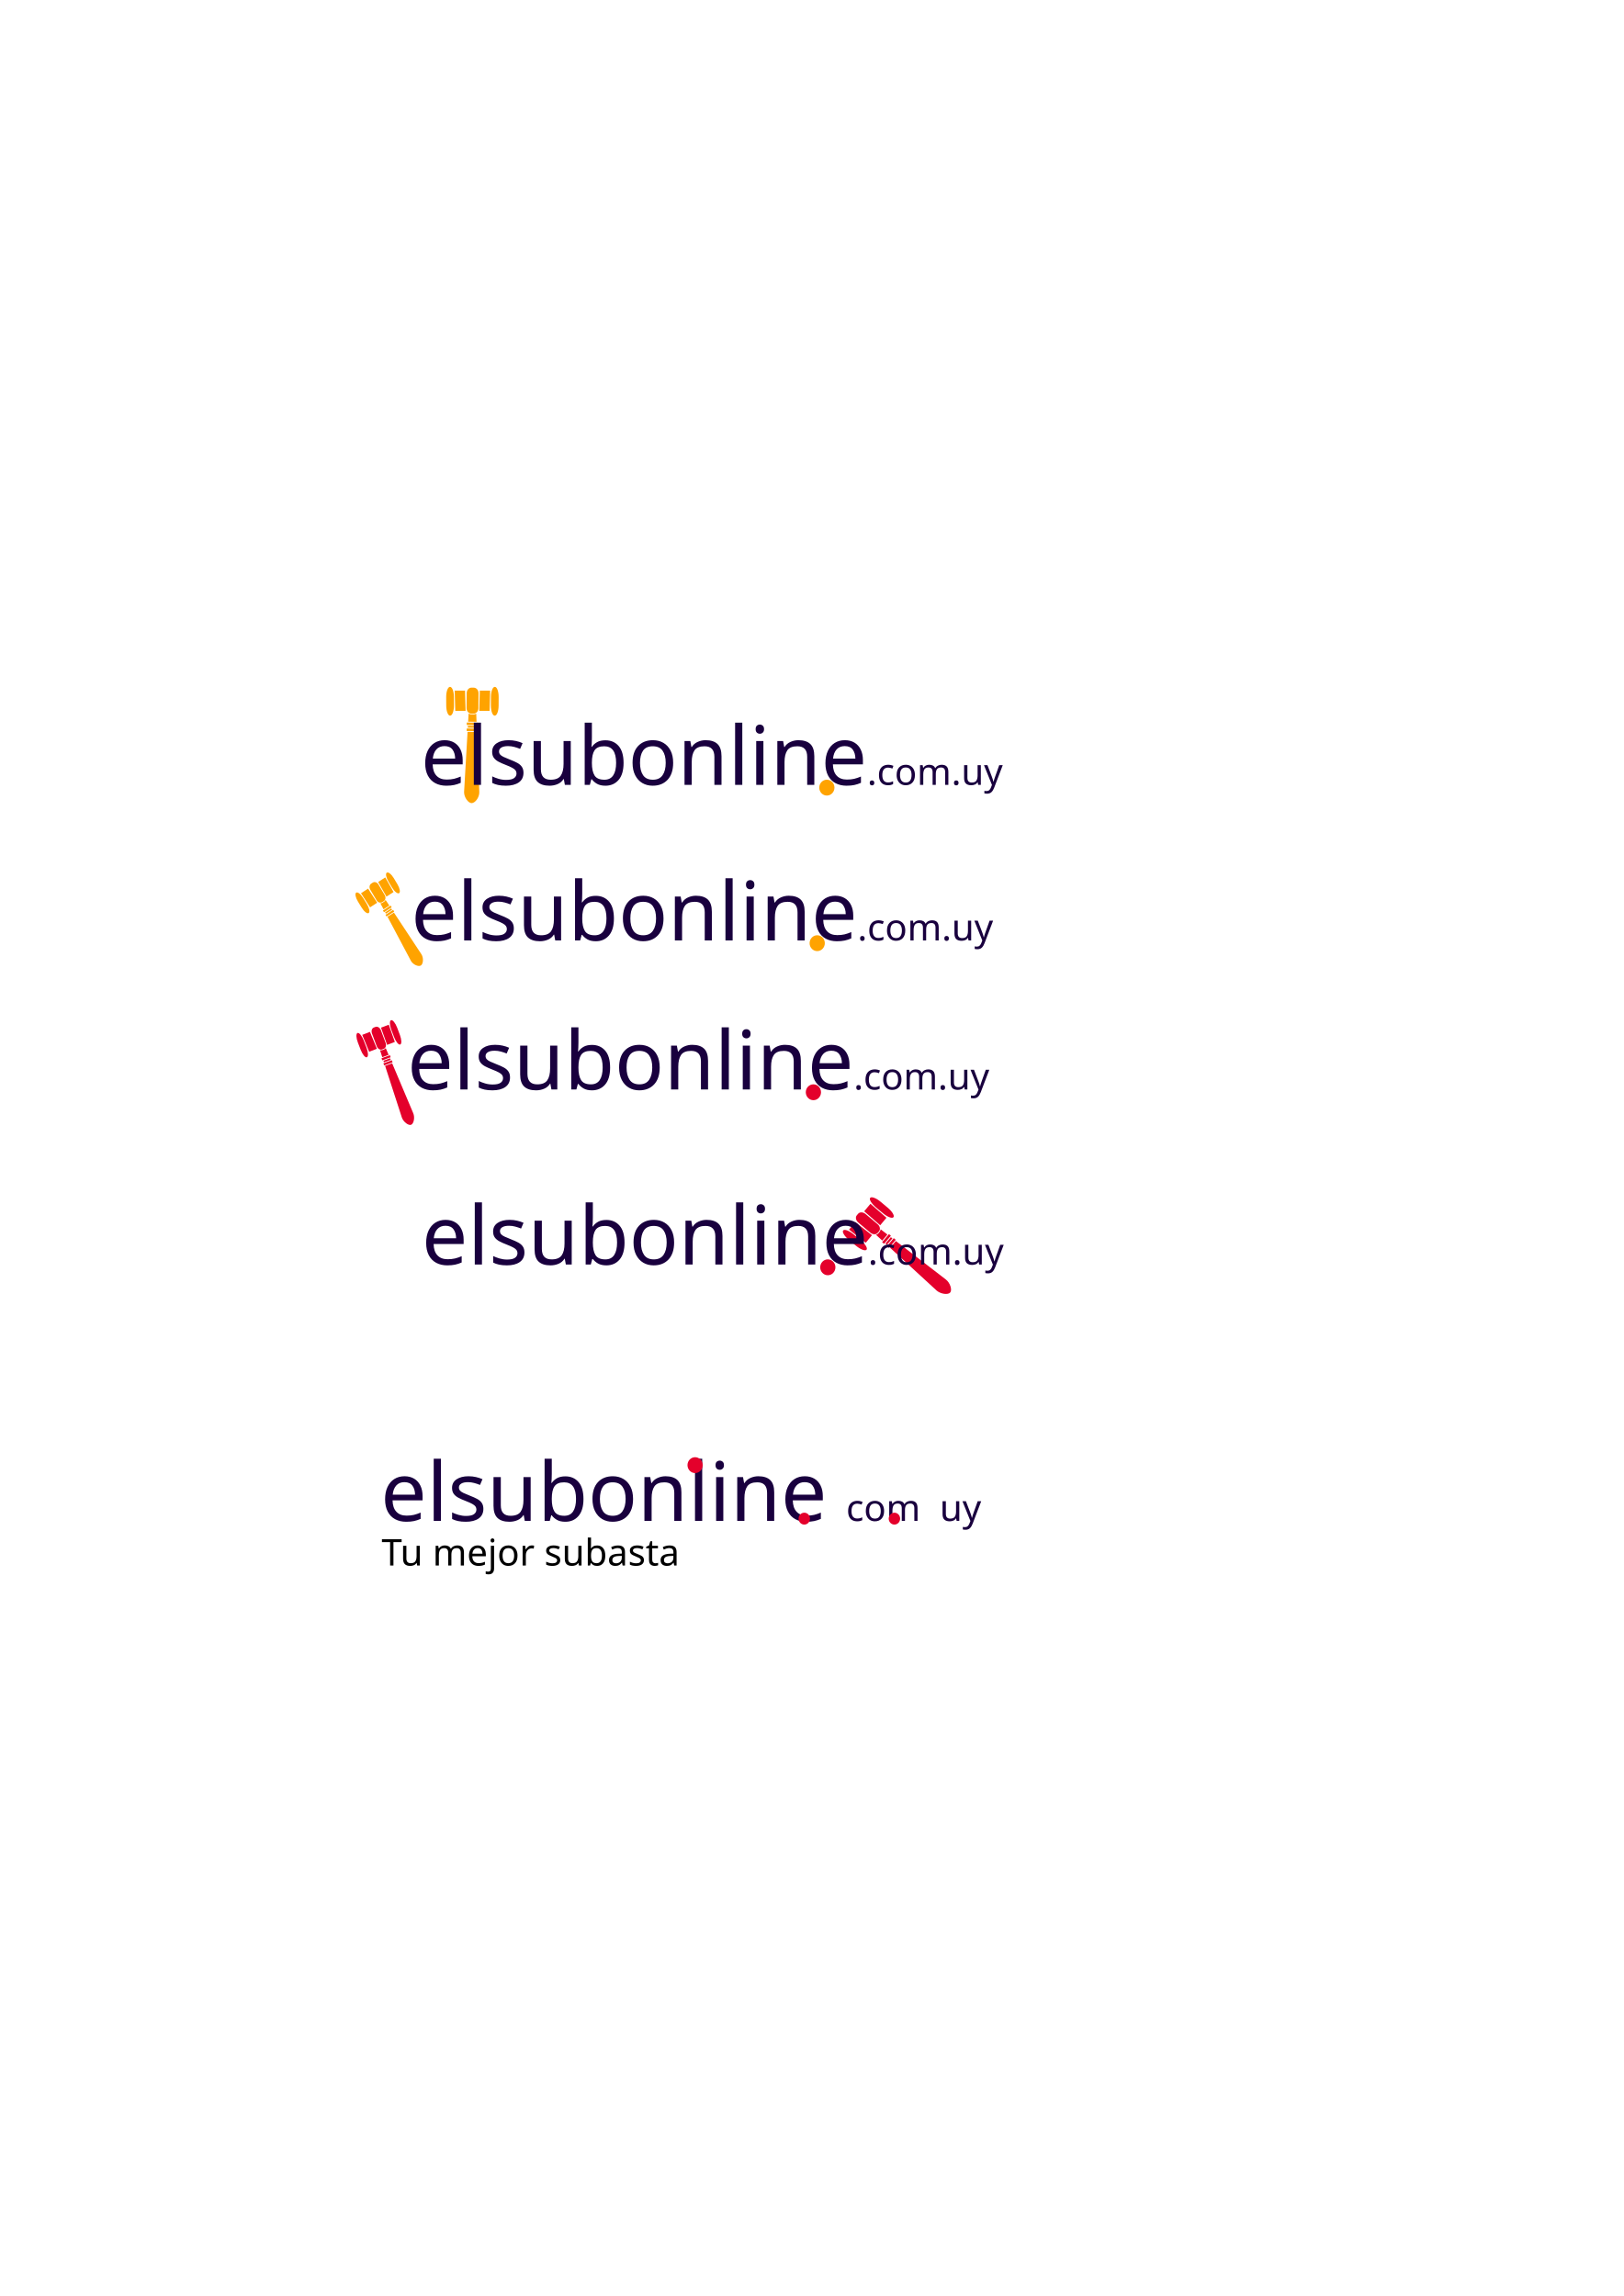
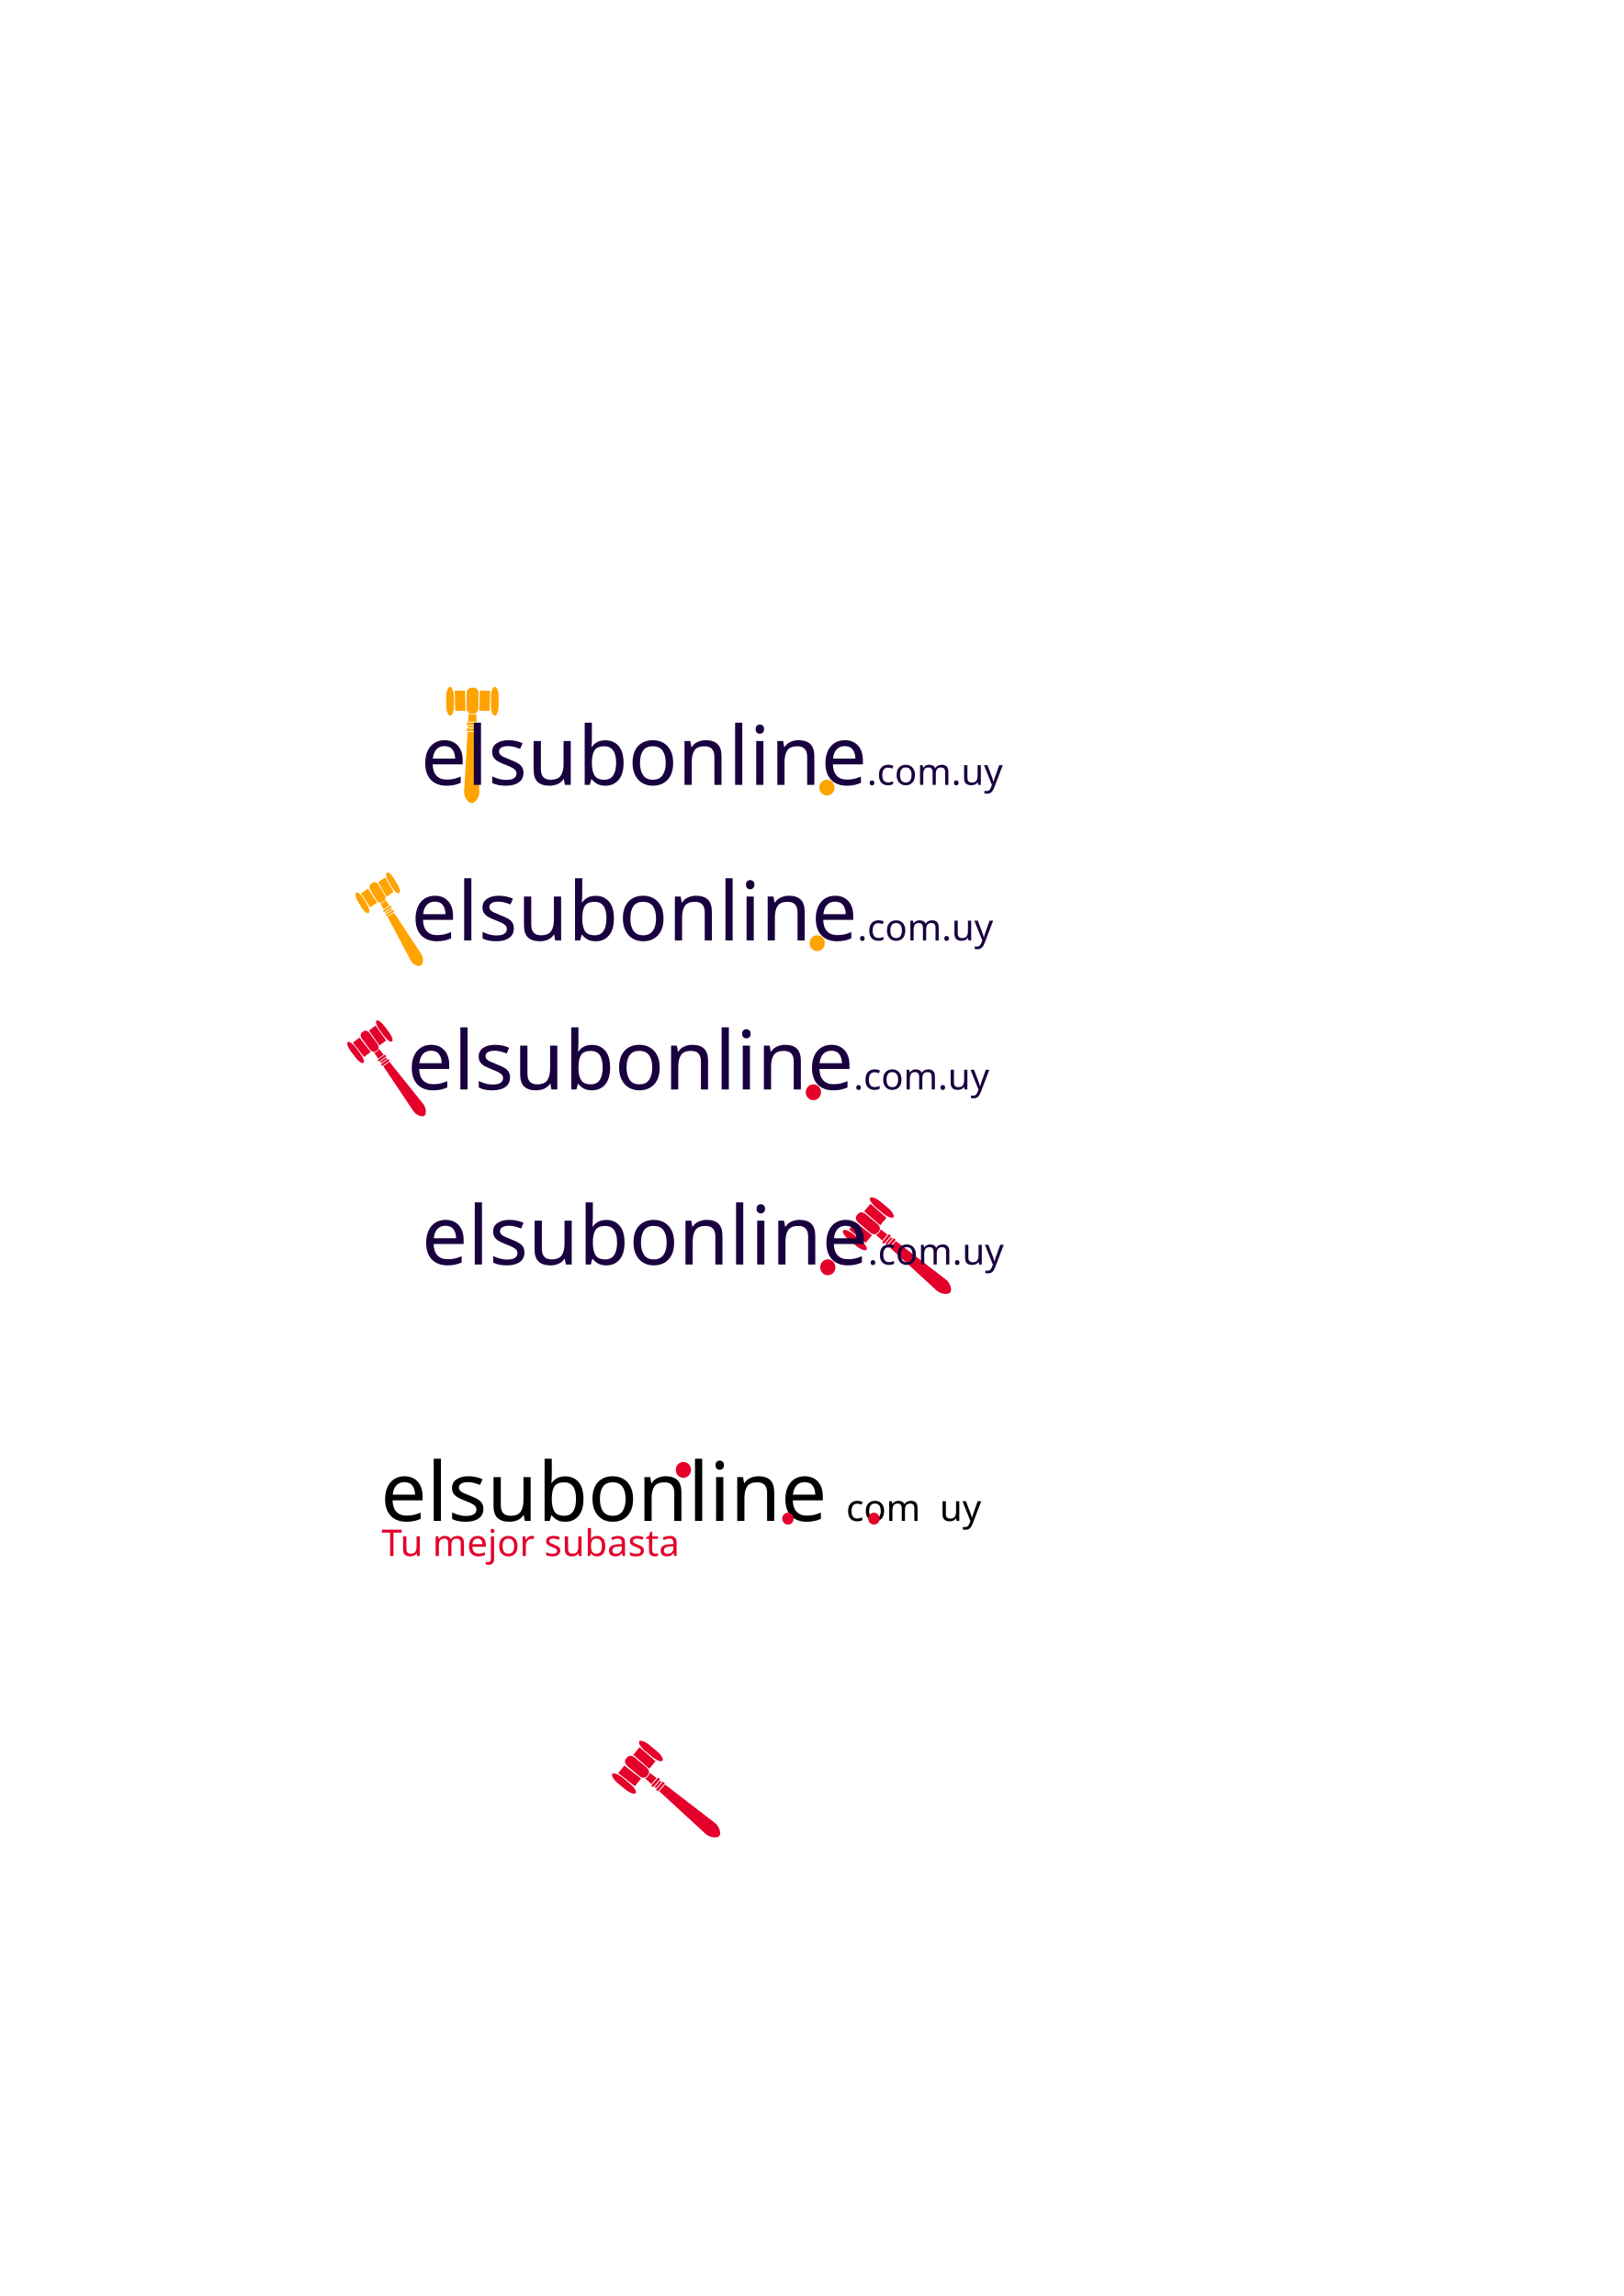
<svg xmlns="http://www.w3.org/2000/svg" width="210mm" height="297mm" id="svg2" version="1.1">
  <defs id="defs4" />
  <g id="layer1">
    <g transform="matrix(0.05342703,-0.06456353,0.08228494,0.06809171,420.4434,497.7407)" style="fill:#e4002b;fill-opacity:1" id="g3068-9">
      <path d="m -919.632,756.212 0.593,-8.838 48.591,0.51 0.407,8.849 -49.591,-0.521 z" id="path3029-7-1-2" style="fill:#e4002b;fill-opacity:1;stroke:none" />
      <path d="m -917.736,727.387 2.598,-39.037 c 4.424,2.593 9.551,4.101 15.051,4.158 l 11.843,0.124 c 5.5,0.058 10.658,-1.341 15.135,-3.841 l 1.777,39.083 -46.404,-0.487 z" id="path3025-6-2-7" style="fill:#e4002b;fill-opacity:1;stroke:none" />
      <rect width="138.492" height="42.583" rx="48.432" ry="27.861" x="574.183" y="-788.355" transform="matrix(-0.00603901,0.9999818,0.9998334,0.01825096,0,0)" id="rect2844-4-1-3-9" style="fill:#e4002b;fill-opacity:1;fill-rule:nonzero;stroke:none" />
      <path d="m -853.309,578.22 56.981,0.192 -3.175,97.182 -56.981,-0.192 3.175,-97.182 z" id="rect2848-0-8-3-5" style="fill:#e4002b;fill-opacity:1;fill-rule:nonzero;stroke:none" />
      <path d="m -925.735,590.358 c 0.156,-14.833 12.164,-26.592 26.998,-26.437 l 11.843,0.124 c 14.833,0.156 26.592,12.164 26.437,26.998 l -0.75,71.434 c -0.156,14.833 -12.164,26.593 -26.998,26.437 l -11.843,-0.124 c -14.833,-0.156 -26.593,-12.164 -26.437,-26.998 l 0.75,-71.434 z" id="rect2850-16-9-4-43" style="fill:#e4002b;fill-opacity:1;fill-rule:nonzero;stroke:none" />
      <path d="m -925.707,760.336 61.653,0.647 -0.122,11.656 -61.653,-0.647 0.122,-11.656 z" id="rect2878-7-9-3-1" style="fill:#e4002b;fill-opacity:1;fill-rule:nonzero;stroke:none" />
      <path d="m -925.404,731.494 61.653,0.647 -0.122,11.656 -61.653,-0.647 0.122,-11.656 z" id="rect2878-5-8-2" style="fill:#e4002b;fill-opacity:1;fill-rule:nonzero;stroke:none" />
      <path d="m -940.077,1066.327 c 0.003,-0.788 0.036,-1.593 0.087,-2.374 l 19.053,-287.753 51.778,0.544 13.007,288.09 c 1.172,25.957 -23.096,53.886 -42.503,53.682 -18.801,-0.197 -41.525,-27.746 -41.423,-52.188 z" id="path3033-5-3-3" style="fill:#e4002b;fill-opacity:1;stroke:none" />
      <rect style="fill:#e4002b;fill-opacity:1;fill-rule:nonzero;stroke:none" id="rect3064-3" transform="matrix(0.00603901,0.9999818,-0.9998334,0.01825096,0,0)" y="999.983" x="541.544" ry="27.861" rx="48.432" height="42.583" width="138.492" />
      <path style="fill:#e4002b;fill-opacity:1;fill-rule:nonzero;stroke:none" id="path3066-4" d="m -934.929,578.22 -56.981,0.192 3.175,97.182 56.981,-0.192 -3.175,-97.182 z" />
    </g>
    <g transform="matrix(0.08862383,0,0,0.1018068,310.1705,278.7718)" style="fill:#ffa300;fill-opacity:1" id="g3068-1">
      <path d="m -919.632,756.212 0.593,-8.838 48.591,0.51 0.407,8.849 -49.591,-0.521 z" id="path3029-7-1-7" style="fill:#ffa300;fill-opacity:1;stroke:none" />
      <path d="m -917.736,727.387 2.598,-39.037 c 4.424,2.593 9.551,4.101 15.051,4.158 l 11.843,0.124 c 5.5,0.058 10.658,-1.341 15.135,-3.841 l 1.777,39.083 -46.404,-0.487 z" id="path3025-6-2-4" style="fill:#ffa300;fill-opacity:1;stroke:none" />
      <rect width="138.492" height="42.583" rx="48.432" ry="27.861" x="574.183" y="-788.355" transform="matrix(-0.00603901,0.9999818,0.9998334,0.01825096,0,0)" id="rect2844-4-1-3-0" style="fill:#ffa300;fill-opacity:1;fill-rule:nonzero;stroke:none" />
      <path d="m -853.309,578.22 56.981,0.192 -3.175,97.182 -56.981,-0.192 3.175,-97.182 z" id="rect2848-0-8-3-9" style="fill:#ffa300;fill-opacity:1;fill-rule:nonzero;stroke:none" />
      <path d="m -925.735,590.358 c 0.156,-14.833 12.164,-26.592 26.998,-26.437 l 11.843,0.124 c 14.833,0.156 26.592,12.164 26.437,26.998 l -0.75,71.434 c -0.156,14.833 -12.164,26.593 -26.998,26.437 l -11.843,-0.124 c -14.833,-0.156 -26.593,-12.164 -26.437,-26.998 l 0.75,-71.434 z" id="rect2850-16-9-4-4" style="fill:#ffa300;fill-opacity:1;fill-rule:nonzero;stroke:none" />
      <path d="m -925.707,760.336 61.653,0.647 -0.122,11.656 -61.653,-0.647 0.122,-11.656 z" id="rect2878-7-9-3-8" style="fill:#ffa300;fill-opacity:1;fill-rule:nonzero;stroke:none" />
      <path d="m -925.404,731.494 61.653,0.647 -0.122,11.656 -61.653,-0.647 0.122,-11.656 z" id="rect2878-5-8-8" style="fill:#ffa300;fill-opacity:1;fill-rule:nonzero;stroke:none" />
      <path d="m -940.077,1066.327 c 0.003,-0.788 0.036,-1.593 0.087,-2.374 l 19.053,-287.753 51.778,0.544 13.007,288.09 c 1.172,25.957 -23.096,53.886 -42.503,53.682 -18.801,-0.197 -41.525,-27.746 -41.423,-52.188 z" id="path3033-5-3-2" style="fill:#ffa300;fill-opacity:1;stroke:none" />
      <rect style="fill:#ffa300;fill-opacity:1;fill-rule:nonzero;stroke:none" id="rect3064-4" transform="matrix(0.00603901,0.9999818,-0.9998334,0.01825096,0,0)" y="999.983" x="541.544" ry="27.861" rx="48.432" height="42.583" width="138.492" />
      <path style="fill:#ffa300;fill-opacity:1;fill-rule:nonzero;stroke:none" id="path3066-5" d="m -934.929,578.22 -56.981,0.192 3.175,97.182 56.981,-0.192 -3.175,-97.182 z" />
    </g>
    <text xml:space="preserve" style="font-size:40px;font-style:normal;font-weight:normal;line-height:125%;letter-spacing:0px;word-spacing:0px;fill:#000000;fill-opacity:1;stroke:none;font-family:cabin;-inkscape-font-specification:cabin" x="205.648" y="383.724" id="text2985">
      <tspan x="205.648" y="383.724" style="fill:#19003e;fill-opacity:1" id="tspan4005">elsubonline<tspan style="font-size:18px" id="tspan4007">.com.uy</tspan>
      </tspan>
    </text>
    <path style="fill:#ffa300;fill-opacity:1;stroke:none" id="path4012" d="m 267.907,330.734 a 5.581,5.814 0 1 1 -11.163,0 5.581,5.814 0 1 1 11.163,0 z" transform="matrix(0.6666667,0,0,0.6666667,229.3023,164.5859)" />
    <text xml:space="preserve" style="font-size:40px;font-style:normal;font-weight:normal;line-height:125%;letter-spacing:0px;word-spacing:0px;fill:#000000;fill-opacity:1;stroke:none;font-family:cabin;-inkscape-font-specification:cabin" x="200.931" y="459.771" id="text2985-4">
      <tspan x="200.931" y="459.771" style="fill:#19003e;fill-opacity:1" id="tspan4005-3">elsubonline<tspan style="font-size:18px" id="tspan4007-9">.com.uy</tspan>
      </tspan>
    </text>
    <path style="fill:#ffa300;fill-opacity:1;stroke:none" id="path4012-0" d="m 267.907,330.734 a 5.581,5.814 0 1 1 -11.163,0 5.581,5.814 0 1 1 11.163,0 z" transform="matrix(0.6666667,0,0,0.6666667,224.585,240.6324)" />
    <text xml:space="preserve" style="font-size:40px;font-style:normal;font-weight:normal;line-height:125%;letter-spacing:0px;word-spacing:0px;fill:#000000;fill-opacity:1;stroke:none;font-family:cabin;-inkscape-font-specification:cabin" x="199.07" y="532.656" id="text2985-4-4">
      <tspan x="199.07" y="532.656" style="fill:#19003e;fill-opacity:1" id="tspan4005-3-9">elsubonline<tspan style="font-size:18px" id="tspan4007-9-4">.com.uy</tspan>
      </tspan>
    </text>
    <path style="fill:#e4002b;fill-opacity:1;stroke:none" id="path4012-0-1" d="m 267.907,330.734 a 5.581,5.814 0 1 1 -11.163,0 5.581,5.814 0 1 1 11.163,0 z" transform="matrix(0.6666667,0,0,0.6666667,222.7246,313.5172)" />
    <text xml:space="preserve" style="font-size:40px;font-style:normal;font-weight:normal;line-height:125%;letter-spacing:0px;word-spacing:0px;fill:#000000;fill-opacity:1;stroke:none;font-family:cabin;-inkscape-font-specification:cabin" x="206.116" y="618.237" id="text2985-4-4-0">
      <tspan x="206.116" y="618.237" style="fill:#19003e;fill-opacity:1" id="tspan4005-3-9-9">elsubonline<tspan style="font-size:18px" id="tspan4007-9-4-5">.com.uy</tspan>
      </tspan>
    </text>
    <path style="fill:#e4002b;fill-opacity:1;stroke:none" id="path4012-0-1-1" d="m 267.907,330.734 a 5.581,5.814 0 1 1 -11.163,0 5.581,5.814 0 1 1 11.163,0 z" transform="matrix(0.6666667,0,0,0.6666667,229.7707,399.0986)" />
    <text xml:space="preserve" style="font-size:40px;font-style:normal;font-weight:normal;line-height:125%;letter-spacing:0px;word-spacing:0px;fill:#000000;fill-opacity:1;stroke:none;font-family:cabin;-inkscape-font-specification:cabin" x="186.047" y="743.586" id="text2985-4-4-0-1">
-       <tspan x="186.047" y="743.586" style="fill:#19003e;fill-opacity:1" id="tspan4005-3-9-9-3">elsubonline<tspan style="font-size:18px" id="tspan4007-9-4-5-0">  com  uy</tspan>
+       <tspan x="186.047" y="743.586" style="fill:#000000;fill-opacity:1" id="tspan4005-3-9-9-3">elsubonline<tspan style="font-size:18px;fill:#000000;fill-opacity:1" id="tspan4007-9-4-5-0">  com  uy</tspan>
      </tspan>
    </text>
-     <path style="fill:#e4002b;fill-opacity:1;stroke:none" id="path4012-0-1-1-8" d="m 267.907,330.734 a 5.581,5.814 0 1 1 -11.163,0 5.581,5.814 0 1 1 11.163,0 z" transform="matrix(0.6666667,0,0,0.6666667,164.8969,495.8182)" />
+     <path style="fill:#e4002b;fill-opacity:1;stroke:none" id="path4012-0-1-1-8" d="m 267.907,330.734 a 5.581,5.814 0 1 1 -11.163,0 5.581,5.814 0 1 1 11.163,0 z" transform="matrix(0.6666667,0,0,0.6666667,159.176,498.1438)" />
    <g transform="matrix(0.06051721,-0.03953919,0.04372232,0.0722197,211.2124,355.7173)" style="fill:#ffa300;fill-opacity:1" id="g3068-1-5">
      <path d="m -919.632,756.212 0.593,-8.838 48.591,0.51 0.407,8.849 -49.591,-0.521 z" id="path3029-7-1-7-1" style="fill:#ffa300;fill-opacity:1;stroke:none" />
      <path d="m -917.736,727.387 2.598,-39.037 c 4.424,2.593 9.551,4.101 15.051,4.158 l 11.843,0.124 c 5.5,0.058 10.658,-1.341 15.135,-3.841 l 1.777,39.083 -46.404,-0.487 z" id="path3025-6-2-4-7" style="fill:#ffa300;fill-opacity:1;stroke:none" />
      <rect width="138.492" height="42.583" rx="48.432" ry="27.861" x="574.183" y="-788.355" transform="matrix(-0.00603901,0.9999818,0.9998334,0.01825096,0,0)" id="rect2844-4-1-3-0-1" style="fill:#ffa300;fill-opacity:1;fill-rule:nonzero;stroke:none" />
      <path d="m -853.309,578.22 56.981,0.192 -3.175,97.182 -56.981,-0.192 3.175,-97.182 z" id="rect2848-0-8-3-9-1" style="fill:#ffa300;fill-opacity:1;fill-rule:nonzero;stroke:none" />
      <path d="m -925.735,590.358 c 0.156,-14.833 12.164,-26.592 26.998,-26.437 l 11.843,0.124 c 14.833,0.156 26.592,12.164 26.437,26.998 l -0.75,71.434 c -0.156,14.833 -12.164,26.593 -26.998,26.437 l -11.843,-0.124 c -14.833,-0.156 -26.593,-12.164 -26.437,-26.998 l 0.75,-71.434 z" id="rect2850-16-9-4-4-5" style="fill:#ffa300;fill-opacity:1;fill-rule:nonzero;stroke:none" />
      <path d="m -925.707,760.336 61.653,0.647 -0.122,11.656 -61.653,-0.647 0.122,-11.656 z" id="rect2878-7-9-3-8-2" style="fill:#ffa300;fill-opacity:1;fill-rule:nonzero;stroke:none" />
      <path d="m -925.404,731.494 61.653,0.647 -0.122,11.656 -61.653,-0.647 0.122,-11.656 z" id="rect2878-5-8-8-7" style="fill:#ffa300;fill-opacity:1;fill-rule:nonzero;stroke:none" />
      <path d="m -940.077,1066.327 c 0.003,-0.788 0.036,-1.593 0.087,-2.374 l 19.053,-287.753 51.778,0.544 13.007,288.09 c 1.172,25.957 -23.096,53.886 -42.503,53.682 -18.801,-0.197 -41.525,-27.746 -41.423,-52.188 z" id="path3033-5-3-2-6" style="fill:#ffa300;fill-opacity:1;stroke:none" />
      <rect style="fill:#ffa300;fill-opacity:1;fill-rule:nonzero;stroke:none" id="rect3064-4-1" transform="matrix(0.00603901,0.9999818,-0.9998334,0.01825096,0,0)" y="999.983" x="541.544" ry="27.861" rx="48.432" height="42.583" width="138.492" />
      <path style="fill:#ffa300;fill-opacity:1;fill-rule:nonzero;stroke:none" id="path3066-5-4" d="m -934.929,578.22 -56.981,0.192 3.175,97.182 56.981,-0.192 -3.175,-97.182 z" />
    </g>
-     <g transform="matrix(0.06627901,-0.02530785,0.03275041,0.08577043,223.8655,431.2315)" style="fill:#e4002b;fill-opacity:1" id="g3068-2">
+     <g transform="matrix(0.05685241,-0.04244052,0.05492148,0.07357165,197.0907,425.066)" style="fill:#e4002b;fill-opacity:1" id="g3068-2">
      <path d="m -919.632,756.212 0.593,-8.838 48.591,0.51 0.407,8.849 -49.591,-0.521 z" id="path3029-7-1-3" style="fill:#e4002b;fill-opacity:1;stroke:none" />
      <path d="m -917.736,727.387 2.598,-39.037 c 4.424,2.593 9.551,4.101 15.051,4.158 l 11.843,0.124 c 5.5,0.058 10.658,-1.341 15.135,-3.841 l 1.777,39.083 -46.404,-0.487 z" id="path3025-6-2-2" style="fill:#e4002b;fill-opacity:1;stroke:none" />
      <rect width="138.492" height="42.583" rx="48.432" ry="27.861" x="574.183" y="-788.355" transform="matrix(-0.00603901,0.9999818,0.9998334,0.01825096,0,0)" id="rect2844-4-1-3-2" style="fill:#e4002b;fill-opacity:1;fill-rule:nonzero;stroke:none" />
      <path d="m -853.309,578.22 56.981,0.192 -3.175,97.182 -56.981,-0.192 3.175,-97.182 z" id="rect2848-0-8-3-1" style="fill:#e4002b;fill-opacity:1;fill-rule:nonzero;stroke:none" />
      <path d="m -925.735,590.358 c 0.156,-14.833 12.164,-26.592 26.998,-26.437 l 11.843,0.124 c 14.833,0.156 26.592,12.164 26.437,26.998 l -0.75,71.434 c -0.156,14.833 -12.164,26.593 -26.998,26.437 l -11.843,-0.124 c -14.833,-0.156 -26.593,-12.164 -26.437,-26.998 l 0.75,-71.434 z" id="rect2850-16-9-4-6" style="fill:#e4002b;fill-opacity:1;fill-rule:nonzero;stroke:none" />
      <path d="m -925.707,760.336 61.653,0.647 -0.122,11.656 -61.653,-0.647 0.122,-11.656 z" id="rect2878-7-9-3-85" style="fill:#e4002b;fill-opacity:1;fill-rule:nonzero;stroke:none" />
      <path d="m -925.404,731.494 61.653,0.647 -0.122,11.656 -61.653,-0.647 0.122,-11.656 z" id="rect2878-5-8-7" style="fill:#e4002b;fill-opacity:1;fill-rule:nonzero;stroke:none" />
      <path d="m -940.077,1066.327 c 0.003,-0.788 0.036,-1.593 0.087,-2.374 l 19.053,-287.753 51.778,0.544 13.007,288.09 c 1.172,25.957 -23.096,53.886 -42.503,53.682 -18.801,-0.197 -41.525,-27.746 -41.423,-52.188 z" id="path3033-5-3-6" style="fill:#e4002b;fill-opacity:1;stroke:none" />
      <rect style="fill:#e4002b;fill-opacity:1;fill-rule:nonzero;stroke:none" id="rect3064-1" transform="matrix(0.00603901,0.9999818,-0.9998334,0.01825096,0,0)" y="999.983" x="541.544" ry="27.861" rx="48.432" height="42.583" width="138.492" />
      <path style="fill:#e4002b;fill-opacity:1;fill-rule:nonzero;stroke:none" id="path3066-8" d="m -934.929,578.22 -56.981,0.192 3.175,97.182 56.981,-0.192 -3.175,-97.182 z" />
    </g>
-     <path style="fill:#e4002b;fill-opacity:1;stroke:none" id="path4012-0-1-1-8-1" d="m 267.907,330.734 a 5.581,5.814 0 1 1 -11.163,0 5.581,5.814 0 1 1 11.163,0 z" transform="matrix(0.5,0,0,0.5,261.9933,577.0998)" />
-     <path style="fill:#e4002b;fill-opacity:1;stroke:none" id="path4012-0-1-1-8-1-4" d="m 267.907,330.734 a 5.581,5.814 0 1 1 -11.163,0 5.581,5.814 0 1 1 11.163,0 z" transform="matrix(0.5,0,0,0.5,306.0465,577.0998)" />
-     <text xml:space="preserve" style="font-size:40px;font-style:normal;font-weight:normal;line-height:125%;letter-spacing:0px;word-spacing:0px;fill:#000000;fill-opacity:1;stroke:none;font-family:Sans" x="186.512" y="765.385" id="text3100">
-       <tspan id="tspan3102" x="186.512" y="765.385" style="font-size:18px;-inkscape-font-specification:cabin;font-family:cabin">Tu mejor subasta</tspan>
+     <path style="fill:#e4002b;fill-opacity:1;stroke:none" id="path4012-0-1-1-8-1" d="m 267.907,330.734 a 5.581,5.814 0 1 1 -11.163,0 5.581,5.814 0 1 1 11.163,0 z" transform="matrix(0.5,0,0,0.5,253.9933,577.0998)" />
+     <path style="fill:#e4002b;fill-opacity:1;stroke:none" id="path4012-0-1-1-8-1-4" d="m 267.907,330.734 a 5.581,5.814 0 1 1 -11.163,0 5.581,5.814 0 1 1 11.163,0 z" transform="matrix(0.5,0,0,0.5,296.0465,577.0998)" />
+     <text xml:space="preserve" style="font-size:40px;font-style:normal;font-weight:normal;line-height:125%;letter-spacing:0px;word-spacing:0px;fill:#e4002b;fill-opacity:1;stroke:none;font-family:Sans" x="186.512" y="760.734" id="text3100">
+       <tspan id="tspan3102" x="186.512" y="760.734" style="font-size:18px;fill:#e4002b;fill-opacity:1;font-family:cabin;-inkscape-font-specification:cabin">Tu mejor subasta</tspan>
    </text>
+     <g transform="matrix(0.05342703,-0.06456353,0.08228494,0.06809171,352.2289,822.5127)" style="fill:#e4002b;fill-opacity:1" id="g3068-9-1">
+       <path d="m -716.273,81.531 0.593,-8.838 48.591,0.51 0.407,8.849 -49.591,-0.521 z" id="path3029-7-1-2-7" style="fill:#e4002b;fill-opacity:1;stroke:none" />
+       <path d="m -714.376,52.706 2.598,-39.037 c 4.424,2.593 9.551,4.101 15.051,4.158 l 11.843,0.124 c 5.5,0.058 10.658,-1.341 15.135,-3.841 l 1.777,39.083 -46.404,-0.487 z" id="path3025-6-2-7-1" style="fill:#e4002b;fill-opacity:1;stroke:none" />
+       <rect width="138.492" height="42.583" rx="48.432" ry="27.861" x="-104.147" y="-589.059" transform="matrix(-0.00603901,0.9999818,0.9998334,0.01825096,0,0)" id="rect2844-4-1-3-9-1" style="fill:#e4002b;fill-opacity:1;fill-rule:nonzero;stroke:none" />
+       <path d="m -649.95,-96.461 56.981,0.192 -3.175,97.182 -56.981,-0.192 3.175,-97.182 z" id="rect2848-0-8-3-5-5" style="fill:#e4002b;fill-opacity:1;fill-rule:nonzero;stroke:none" />
+       <path d="m -722.375,-84.323 c 0.156,-14.833 12.164,-26.592 26.998,-26.437 l 11.843,0.124 c 14.833,0.156 26.592,12.164 26.437,26.998 l -0.75,71.434 c -0.156,14.833 -12.164,26.593 -26.998,26.437 l -11.843,-0.124 c -14.833,-0.156 -26.593,-12.164 -26.437,-26.998 l 0.75,-71.434 z" id="rect2850-16-9-4-43-2" style="fill:#e4002b;fill-opacity:1;fill-rule:nonzero;stroke:none" />
+       <path d="m -722.347,85.655 61.653,0.647 -0.122,11.656 -61.653,-0.647 0.122,-11.656 z" id="rect2878-7-9-3-1-7" style="fill:#e4002b;fill-opacity:1;fill-rule:nonzero;stroke:none" />
+       <path d="m -722.045,56.813 61.653,0.647 -0.122,11.656 -61.653,-0.647 0.122,-11.656 z" id="rect2878-5-8-2-6" style="fill:#e4002b;fill-opacity:1;fill-rule:nonzero;stroke:none" />
+       <path d="m -736.717,391.646 c 0.003,-0.788 0.036,-1.593 0.087,-2.374 l 19.053,-287.753 51.778,0.544 13.007,288.09 c 1.172,25.957 -23.096,53.886 -42.503,53.682 -18.801,-0.197 -41.525,-27.746 -41.423,-52.188 z" id="path3033-5-3-3-1" style="fill:#e4002b;fill-opacity:1;stroke:none" />
+       <rect style="fill:#e4002b;fill-opacity:1;fill-rule:nonzero;stroke:none" id="rect3064-3-4" transform="matrix(0.00603901,0.9999818,-0.9998334,0.01825096,0,0)" y="792.537" x="-129.363" ry="27.861" rx="48.432" height="42.583" width="138.492" />
+       <path style="fill:#e4002b;fill-opacity:1;fill-rule:nonzero;stroke:none" id="path3066-4-2" d="m -731.569,-96.461 -56.981,0.192 3.175,97.182 56.981,-0.192 -3.175,-97.182 z" />
+     </g>
  </g>
</svg>
